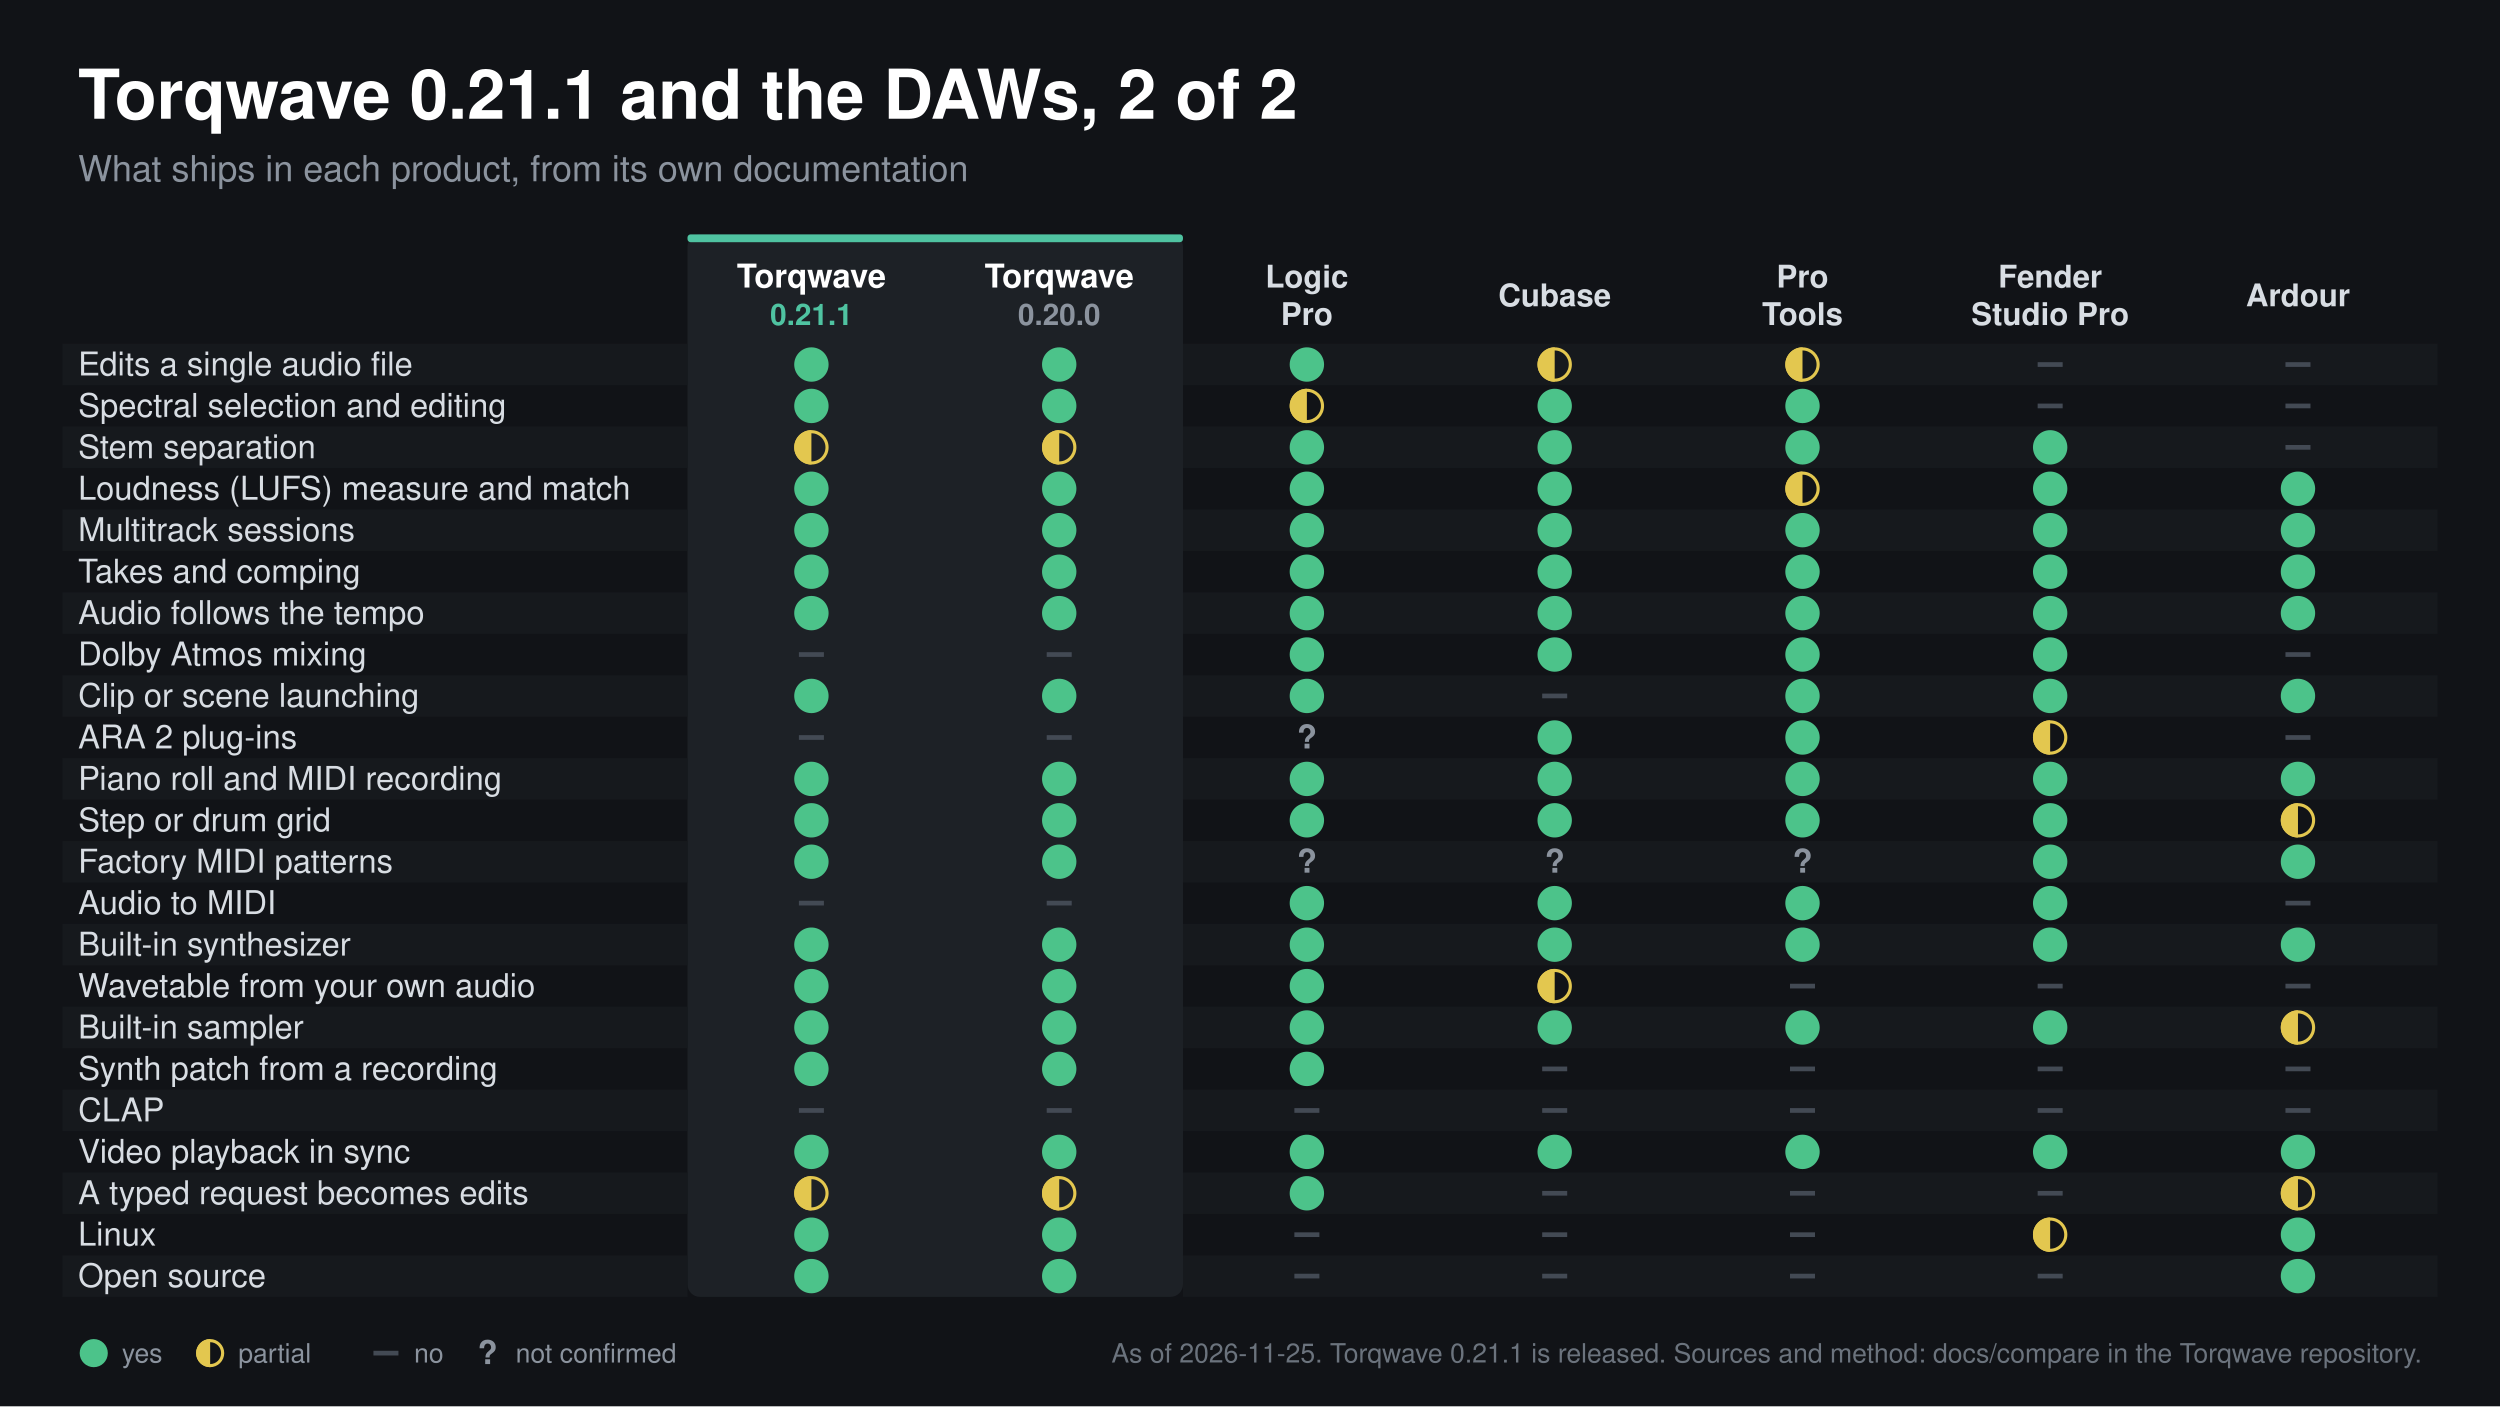
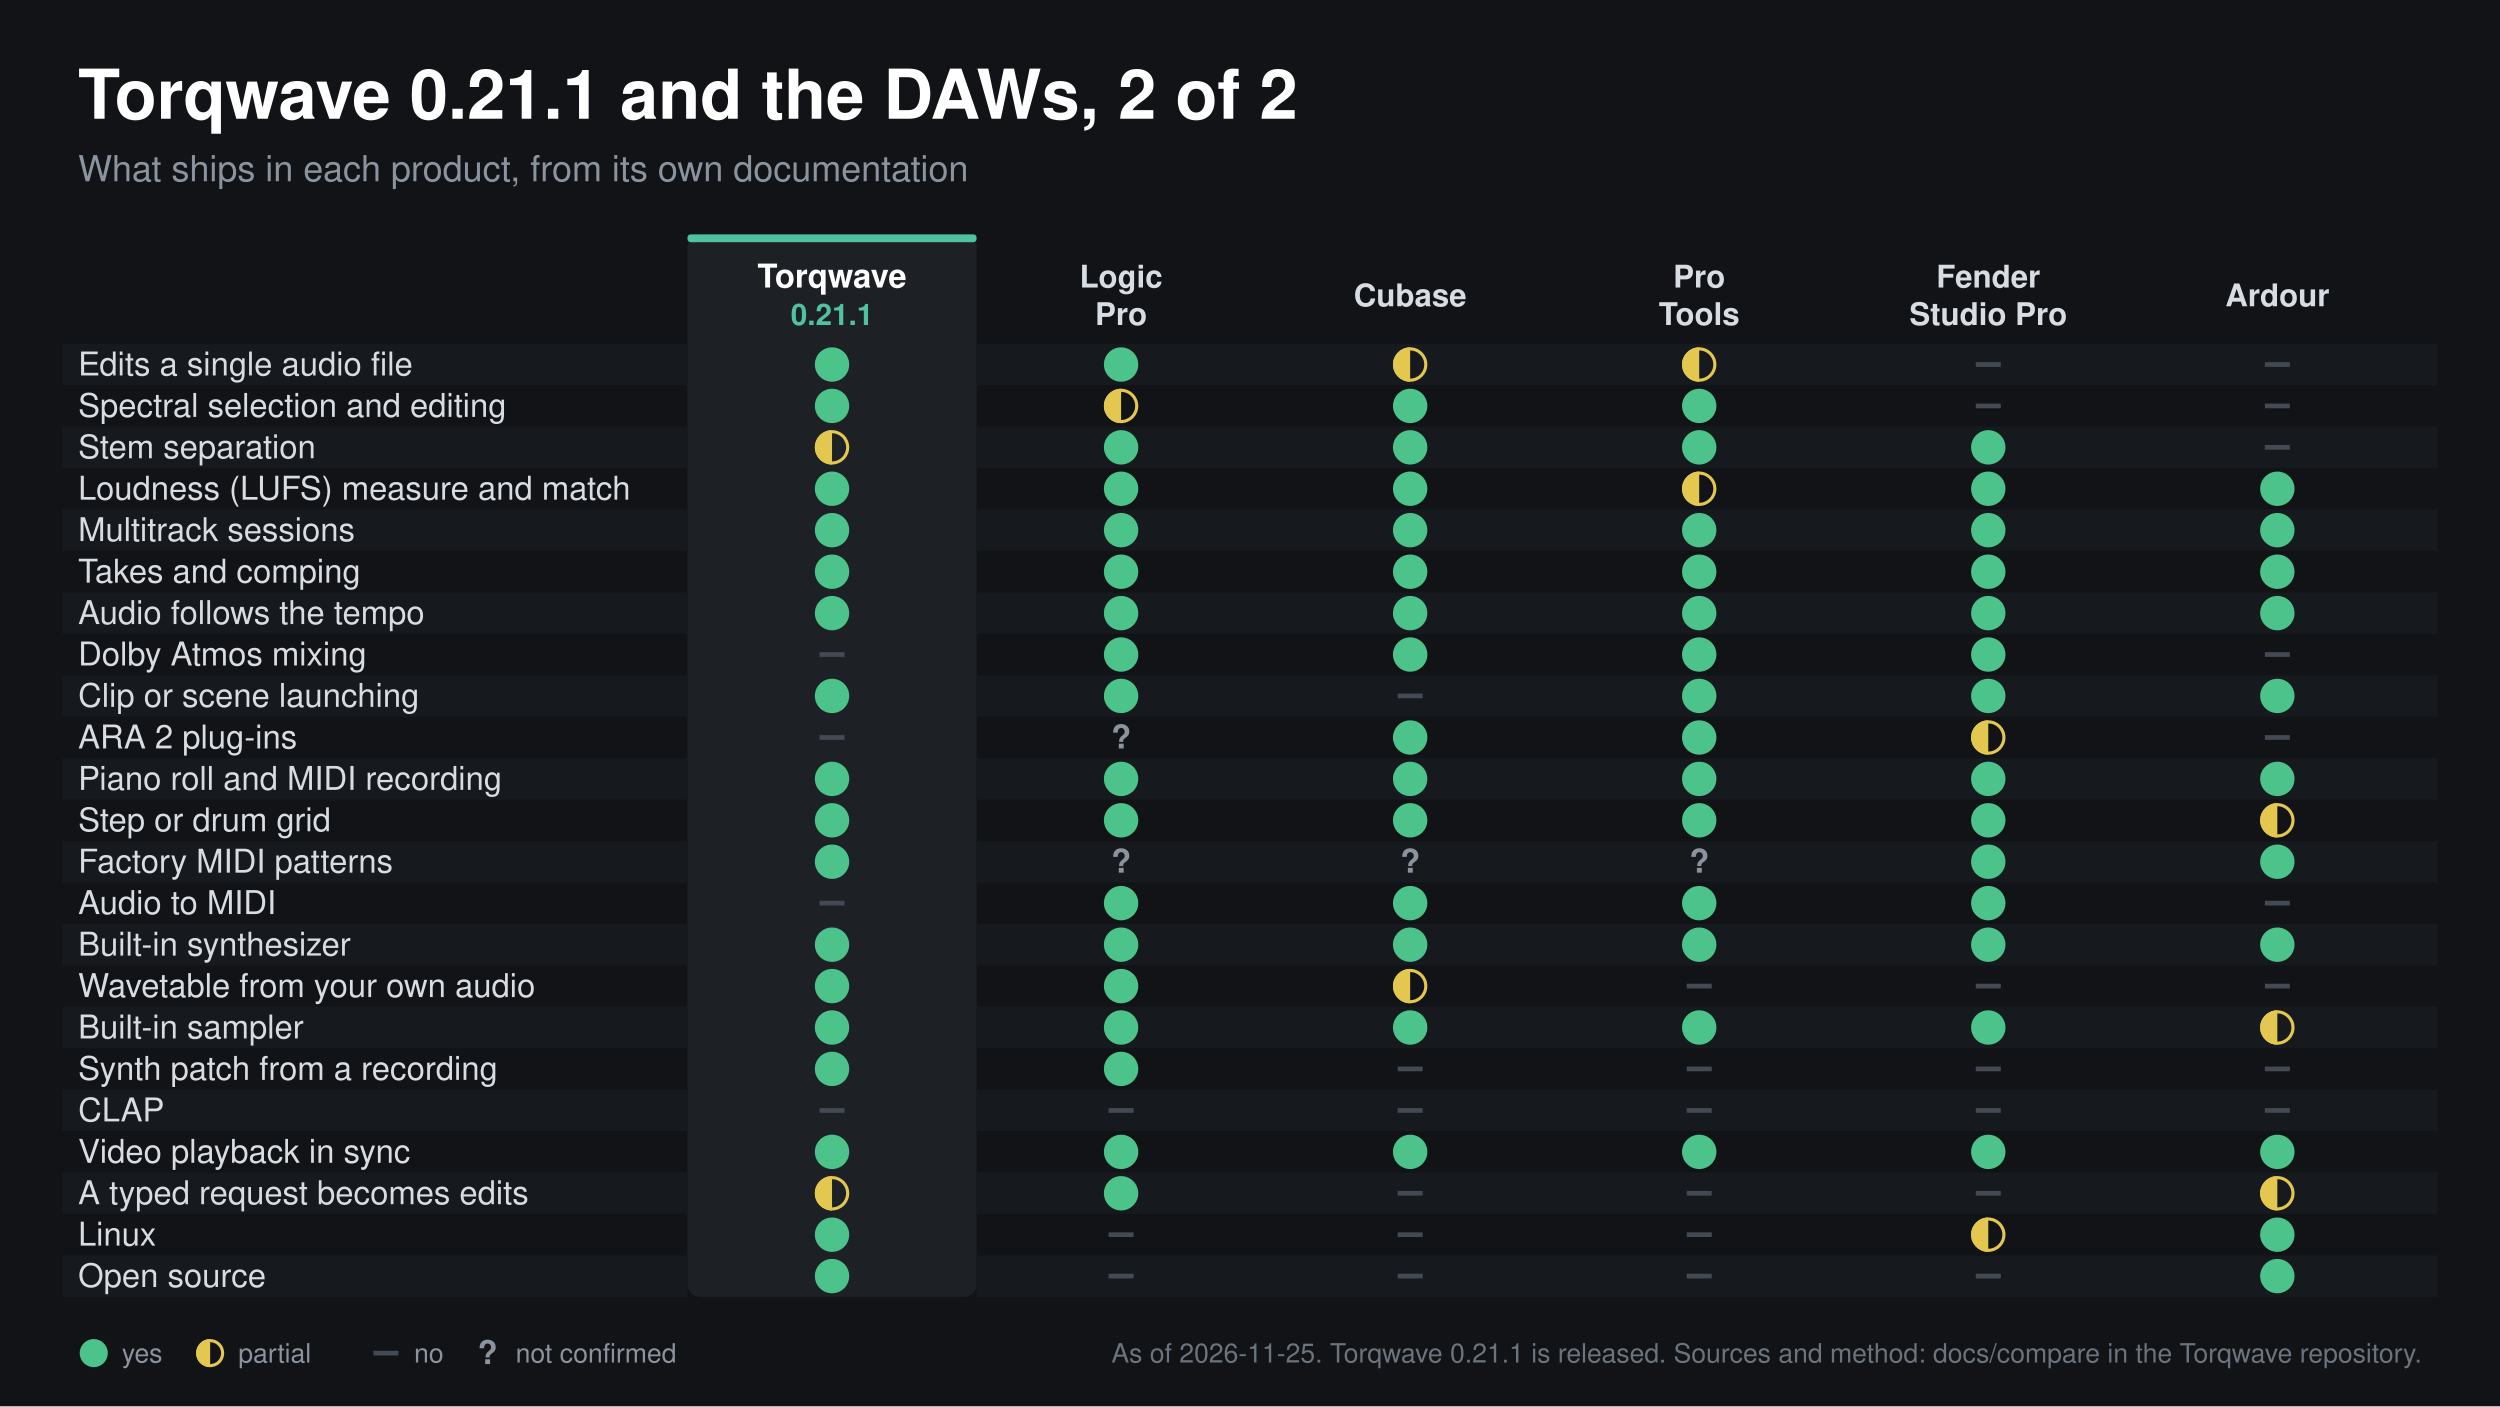
<svg xmlns="http://www.w3.org/2000/svg" width="1600" height="900" viewBox="0 0 1600 900" font-family="Helvetica Neue, Helvetica, Arial, sans-serif">
  <rect width="1600" height="900" fill="#111317" />
  <text x="50.0" y="76.0" font-size="44" fill="#ffffff" text-anchor="start" font-weight="bold">Torqwave 0.21.1 and the DAWs, 2 of 2</text>
  <text x="50.0" y="116.0" font-size="23" fill="#8b939e" text-anchor="start" font-weight="normal">What ships in each product, from its own documentation</text>
  <text x="1550.0" y="872.0" font-size="17" fill="#6b737d" text-anchor="end" font-weight="normal">As of 2026-11-25. Torqwave 0.21.1 is released. Sources and method: docs/compare in the Torqwave repository.</text>
-   <rect x="440.0" y="150.0" width="317.1" height="680.0" rx="8" fill="#1d2126" />
-   <rect x="440.0" y="150.0" width="317.1" height="5.0" rx="2" fill="#4fc3a1" />
-   <text x="519.3" y="184.0" font-size="21" fill="#ffffff" text-anchor="middle" font-weight="bold">Torqwave</text>
-   <text x="519.3" y="208.0" font-size="19" fill="#4fc3a1" text-anchor="middle" font-weight="bold">0.21.1</text>
-   <text x="677.9" y="184.0" font-size="21" fill="#ffffff" text-anchor="middle" font-weight="bold">Torqwave</text>
-   <text x="677.9" y="208.0" font-size="19" fill="#8b939e" text-anchor="middle" font-weight="bold">0.20.0</text>
-   <text x="836.4" y="184.0" font-size="20" fill="#d8dde3" text-anchor="middle" font-weight="bold">Logic</text>
-   <text x="836.4" y="208.0" font-size="20" fill="#d8dde3" text-anchor="middle" font-weight="bold">Pro</text>
-   <text x="995.0" y="196.0" font-size="20" fill="#d8dde3" text-anchor="middle" font-weight="bold">Cubase</text>
-   <text x="1153.6" y="184.0" font-size="20" fill="#d8dde3" text-anchor="middle" font-weight="bold">Pro</text>
-   <text x="1153.6" y="208.0" font-size="20" fill="#d8dde3" text-anchor="middle" font-weight="bold">Tools</text>
-   <text x="1312.1" y="184.0" font-size="20" fill="#d8dde3" text-anchor="middle" font-weight="bold">Fender</text>
-   <text x="1312.1" y="208.0" font-size="20" fill="#d8dde3" text-anchor="middle" font-weight="bold">Studio Pro</text>
-   <text x="1470.7" y="196.0" font-size="20" fill="#d8dde3" text-anchor="middle" font-weight="bold">Ardour</text>
+   <rect x="440.0" y="150.0" width="185.0" height="680.0" rx="8" fill="#1d2126" />
+   <rect x="440.0" y="150.0" width="185.0" height="5.0" rx="2" fill="#4fc3a1" />
+   <text x="532.5" y="184.0" font-size="21" fill="#ffffff" text-anchor="middle" font-weight="bold">Torqwave</text>
+   <text x="532.5" y="208.0" font-size="19" fill="#4fc3a1" text-anchor="middle" font-weight="bold">0.21.1</text>
+   <text x="717.5" y="184.0" font-size="20" fill="#d8dde3" text-anchor="middle" font-weight="bold">Logic</text>
+   <text x="717.5" y="208.0" font-size="20" fill="#d8dde3" text-anchor="middle" font-weight="bold">Pro</text>
+   <text x="902.5" y="196.0" font-size="20" fill="#d8dde3" text-anchor="middle" font-weight="bold">Cubase</text>
+   <text x="1087.5" y="184.0" font-size="20" fill="#d8dde3" text-anchor="middle" font-weight="bold">Pro</text>
+   <text x="1087.5" y="208.0" font-size="20" fill="#d8dde3" text-anchor="middle" font-weight="bold">Tools</text>
+   <text x="1272.5" y="184.0" font-size="20" fill="#d8dde3" text-anchor="middle" font-weight="bold">Fender</text>
+   <text x="1272.5" y="208.0" font-size="20" fill="#d8dde3" text-anchor="middle" font-weight="bold">Studio Pro</text>
+   <text x="1457.5" y="196.0" font-size="20" fill="#d8dde3" text-anchor="middle" font-weight="bold">Ardour</text>
  <rect x="40.0" y="220.0" width="400.0" height="26.5" rx="0" fill="#16191d" />
-   <rect x="757.1" y="220.0" width="802.9" height="26.5" rx="0" fill="#16191d" />
+   <rect x="625.0" y="220.0" width="935.0" height="26.5" rx="0" fill="#16191d" />
  <text x="50.0" y="240.3" font-size="21" fill="#d8dde3" text-anchor="start" font-weight="normal">Edits a single audio file</text>
-   <circle cx="519.3" cy="233.3" r="11" fill="#4cc38a" />
-   <circle cx="677.9" cy="233.3" r="11" fill="#4cc38a" />
-   <circle cx="836.4" cy="233.3" r="11" fill="#4cc38a" />
-   <circle cx="995.0" cy="233.3" r="10" fill="none" stroke="#e3c74f" stroke-width="2" />
-   <path d="M 995.0 222.3 A 11 11 0 0 0 995.0 244.3 Z" fill="#e3c74f" />
-   <circle cx="1153.6" cy="233.3" r="10" fill="none" stroke="#e3c74f" stroke-width="2" />
-   <path d="M 1153.6 222.3 A 11 11 0 0 0 1153.6 244.3 Z" fill="#e3c74f" />
-   <line x1="1304.1" y1="233.3" x2="1320.1" y2="233.3" stroke="#434a54" stroke-width="3" />
-   <line x1="1462.7" y1="233.3" x2="1478.7" y2="233.3" stroke="#434a54" stroke-width="3" />
+   <circle cx="532.5" cy="233.3" r="11" fill="#4cc38a" />
+   <circle cx="717.5" cy="233.3" r="11" fill="#4cc38a" />
+   <circle cx="902.5" cy="233.3" r="10" fill="none" stroke="#e3c74f" stroke-width="2" />
+   <path d="M 902.5 222.3 A 11 11 0 0 0 902.5 244.3 Z" fill="#e3c74f" />
+   <circle cx="1087.5" cy="233.3" r="10" fill="none" stroke="#e3c74f" stroke-width="2" />
+   <path d="M 1087.5 222.3 A 11 11 0 0 0 1087.5 244.3 Z" fill="#e3c74f" />
+   <line x1="1264.5" y1="233.3" x2="1280.5" y2="233.3" stroke="#434a54" stroke-width="3" />
+   <line x1="1449.5" y1="233.3" x2="1465.5" y2="233.3" stroke="#434a54" stroke-width="3" />
  <text x="50.0" y="266.8" font-size="21" fill="#d8dde3" text-anchor="start" font-weight="normal">Spectral selection and editing</text>
-   <circle cx="519.3" cy="259.8" r="11" fill="#4cc38a" />
-   <circle cx="677.9" cy="259.8" r="11" fill="#4cc38a" />
-   <circle cx="836.4" cy="259.8" r="10" fill="none" stroke="#e3c74f" stroke-width="2" />
-   <path d="M 836.4 248.8 A 11 11 0 0 0 836.4 270.8 Z" fill="#e3c74f" />
-   <circle cx="995.0" cy="259.8" r="11" fill="#4cc38a" />
-   <circle cx="1153.6" cy="259.8" r="11" fill="#4cc38a" />
-   <line x1="1304.1" y1="259.8" x2="1320.1" y2="259.8" stroke="#434a54" stroke-width="3" />
-   <line x1="1462.7" y1="259.8" x2="1478.7" y2="259.8" stroke="#434a54" stroke-width="3" />
+   <circle cx="532.5" cy="259.8" r="11" fill="#4cc38a" />
+   <circle cx="717.5" cy="259.8" r="10" fill="none" stroke="#e3c74f" stroke-width="2" />
+   <path d="M 717.5 248.8 A 11 11 0 0 0 717.5 270.8 Z" fill="#e3c74f" />
+   <circle cx="902.5" cy="259.8" r="11" fill="#4cc38a" />
+   <circle cx="1087.5" cy="259.8" r="11" fill="#4cc38a" />
+   <line x1="1264.5" y1="259.8" x2="1280.5" y2="259.8" stroke="#434a54" stroke-width="3" />
+   <line x1="1449.5" y1="259.8" x2="1465.5" y2="259.8" stroke="#434a54" stroke-width="3" />
  <rect x="40.0" y="273.0" width="400.0" height="26.5" rx="0" fill="#16191d" />
-   <rect x="757.1" y="273.0" width="802.9" height="26.5" rx="0" fill="#16191d" />
+   <rect x="625.0" y="273.0" width="935.0" height="26.5" rx="0" fill="#16191d" />
  <text x="50.0" y="293.3" font-size="21" fill="#d8dde3" text-anchor="start" font-weight="normal">Stem separation</text>
-   <circle cx="519.3" cy="286.3" r="10" fill="none" stroke="#e3c74f" stroke-width="2" />
-   <path d="M 519.3 275.3 A 11 11 0 0 0 519.3 297.3 Z" fill="#e3c74f" />
-   <circle cx="677.9" cy="286.3" r="10" fill="none" stroke="#e3c74f" stroke-width="2" />
-   <path d="M 677.9 275.3 A 11 11 0 0 0 677.9 297.3 Z" fill="#e3c74f" />
-   <circle cx="836.4" cy="286.3" r="11" fill="#4cc38a" />
-   <circle cx="995.0" cy="286.3" r="11" fill="#4cc38a" />
-   <circle cx="1153.6" cy="286.3" r="11" fill="#4cc38a" />
-   <circle cx="1312.1" cy="286.3" r="11" fill="#4cc38a" />
-   <line x1="1462.7" y1="286.3" x2="1478.7" y2="286.3" stroke="#434a54" stroke-width="3" />
+   <circle cx="532.5" cy="286.3" r="10" fill="none" stroke="#e3c74f" stroke-width="2" />
+   <path d="M 532.5 275.3 A 11 11 0 0 0 532.5 297.3 Z" fill="#e3c74f" />
+   <circle cx="717.5" cy="286.3" r="11" fill="#4cc38a" />
+   <circle cx="902.5" cy="286.3" r="11" fill="#4cc38a" />
+   <circle cx="1087.5" cy="286.3" r="11" fill="#4cc38a" />
+   <circle cx="1272.5" cy="286.3" r="11" fill="#4cc38a" />
+   <line x1="1449.5" y1="286.3" x2="1465.5" y2="286.3" stroke="#434a54" stroke-width="3" />
  <text x="50.0" y="319.8" font-size="21" fill="#d8dde3" text-anchor="start" font-weight="normal">Loudness (LUFS) measure and match</text>
-   <circle cx="519.3" cy="312.8" r="11" fill="#4cc38a" />
-   <circle cx="677.9" cy="312.8" r="11" fill="#4cc38a" />
-   <circle cx="836.4" cy="312.8" r="11" fill="#4cc38a" />
-   <circle cx="995.0" cy="312.8" r="11" fill="#4cc38a" />
-   <circle cx="1153.6" cy="312.8" r="10" fill="none" stroke="#e3c74f" stroke-width="2" />
-   <path d="M 1153.6 301.8 A 11 11 0 0 0 1153.6 323.8 Z" fill="#e3c74f" />
-   <circle cx="1312.1" cy="312.8" r="11" fill="#4cc38a" />
-   <circle cx="1470.7" cy="312.8" r="11" fill="#4cc38a" />
+   <circle cx="532.5" cy="312.8" r="11" fill="#4cc38a" />
+   <circle cx="717.5" cy="312.8" r="11" fill="#4cc38a" />
+   <circle cx="902.5" cy="312.8" r="11" fill="#4cc38a" />
+   <circle cx="1087.5" cy="312.8" r="10" fill="none" stroke="#e3c74f" stroke-width="2" />
+   <path d="M 1087.5 301.8 A 11 11 0 0 0 1087.5 323.8 Z" fill="#e3c74f" />
+   <circle cx="1272.5" cy="312.8" r="11" fill="#4cc38a" />
+   <circle cx="1457.5" cy="312.8" r="11" fill="#4cc38a" />
  <rect x="40.0" y="326.1" width="400.0" height="26.5" rx="0" fill="#16191d" />
-   <rect x="757.1" y="326.1" width="802.9" height="26.5" rx="0" fill="#16191d" />
+   <rect x="625.0" y="326.1" width="935.0" height="26.5" rx="0" fill="#16191d" />
  <text x="50.0" y="346.3" font-size="21" fill="#d8dde3" text-anchor="start" font-weight="normal">Multitrack sessions</text>
-   <circle cx="519.3" cy="339.3" r="11" fill="#4cc38a" />
-   <circle cx="677.9" cy="339.3" r="11" fill="#4cc38a" />
-   <circle cx="836.4" cy="339.3" r="11" fill="#4cc38a" />
-   <circle cx="995.0" cy="339.3" r="11" fill="#4cc38a" />
-   <circle cx="1153.6" cy="339.3" r="11" fill="#4cc38a" />
-   <circle cx="1312.1" cy="339.3" r="11" fill="#4cc38a" />
-   <circle cx="1470.7" cy="339.3" r="11" fill="#4cc38a" />
+   <circle cx="532.5" cy="339.3" r="11" fill="#4cc38a" />
+   <circle cx="717.5" cy="339.3" r="11" fill="#4cc38a" />
+   <circle cx="902.5" cy="339.3" r="11" fill="#4cc38a" />
+   <circle cx="1087.5" cy="339.3" r="11" fill="#4cc38a" />
+   <circle cx="1272.5" cy="339.3" r="11" fill="#4cc38a" />
+   <circle cx="1457.5" cy="339.3" r="11" fill="#4cc38a" />
  <text x="50.0" y="372.9" font-size="21" fill="#d8dde3" text-anchor="start" font-weight="normal">Takes and comping</text>
-   <circle cx="519.3" cy="365.9" r="11" fill="#4cc38a" />
-   <circle cx="677.9" cy="365.9" r="11" fill="#4cc38a" />
-   <circle cx="836.4" cy="365.9" r="11" fill="#4cc38a" />
-   <circle cx="995.0" cy="365.9" r="11" fill="#4cc38a" />
-   <circle cx="1153.6" cy="365.9" r="11" fill="#4cc38a" />
-   <circle cx="1312.1" cy="365.9" r="11" fill="#4cc38a" />
-   <circle cx="1470.7" cy="365.9" r="11" fill="#4cc38a" />
+   <circle cx="532.5" cy="365.9" r="11" fill="#4cc38a" />
+   <circle cx="717.5" cy="365.9" r="11" fill="#4cc38a" />
+   <circle cx="902.5" cy="365.9" r="11" fill="#4cc38a" />
+   <circle cx="1087.5" cy="365.9" r="11" fill="#4cc38a" />
+   <circle cx="1272.5" cy="365.9" r="11" fill="#4cc38a" />
+   <circle cx="1457.5" cy="365.9" r="11" fill="#4cc38a" />
  <rect x="40.0" y="379.1" width="400.0" height="26.5" rx="0" fill="#16191d" />
-   <rect x="757.1" y="379.1" width="802.9" height="26.5" rx="0" fill="#16191d" />
+   <rect x="625.0" y="379.1" width="935.0" height="26.5" rx="0" fill="#16191d" />
  <text x="50.0" y="399.4" font-size="21" fill="#d8dde3" text-anchor="start" font-weight="normal">Audio follows the tempo</text>
-   <circle cx="519.3" cy="392.4" r="11" fill="#4cc38a" />
-   <circle cx="677.9" cy="392.4" r="11" fill="#4cc38a" />
-   <circle cx="836.4" cy="392.4" r="11" fill="#4cc38a" />
-   <circle cx="995.0" cy="392.4" r="11" fill="#4cc38a" />
-   <circle cx="1153.6" cy="392.4" r="11" fill="#4cc38a" />
-   <circle cx="1312.1" cy="392.4" r="11" fill="#4cc38a" />
-   <circle cx="1470.7" cy="392.4" r="11" fill="#4cc38a" />
+   <circle cx="532.5" cy="392.4" r="11" fill="#4cc38a" />
+   <circle cx="717.5" cy="392.4" r="11" fill="#4cc38a" />
+   <circle cx="902.5" cy="392.4" r="11" fill="#4cc38a" />
+   <circle cx="1087.5" cy="392.4" r="11" fill="#4cc38a" />
+   <circle cx="1272.5" cy="392.4" r="11" fill="#4cc38a" />
+   <circle cx="1457.5" cy="392.4" r="11" fill="#4cc38a" />
  <text x="50.0" y="425.9" font-size="21" fill="#d8dde3" text-anchor="start" font-weight="normal">Dolby Atmos mixing</text>
-   <line x1="511.3" y1="418.9" x2="527.3" y2="418.9" stroke="#434a54" stroke-width="3" />
-   <line x1="669.9" y1="418.9" x2="685.9" y2="418.9" stroke="#434a54" stroke-width="3" />
-   <circle cx="836.4" cy="418.9" r="11" fill="#4cc38a" />
-   <circle cx="995.0" cy="418.9" r="11" fill="#4cc38a" />
-   <circle cx="1153.6" cy="418.9" r="11" fill="#4cc38a" />
-   <circle cx="1312.1" cy="418.9" r="11" fill="#4cc38a" />
-   <line x1="1462.7" y1="418.9" x2="1478.7" y2="418.9" stroke="#434a54" stroke-width="3" />
+   <line x1="524.5" y1="418.9" x2="540.5" y2="418.9" stroke="#434a54" stroke-width="3" />
+   <circle cx="717.5" cy="418.9" r="11" fill="#4cc38a" />
+   <circle cx="902.5" cy="418.9" r="11" fill="#4cc38a" />
+   <circle cx="1087.5" cy="418.9" r="11" fill="#4cc38a" />
+   <circle cx="1272.5" cy="418.9" r="11" fill="#4cc38a" />
+   <line x1="1449.5" y1="418.9" x2="1465.5" y2="418.9" stroke="#434a54" stroke-width="3" />
  <rect x="40.0" y="432.2" width="400.0" height="26.5" rx="0" fill="#16191d" />
-   <rect x="757.1" y="432.2" width="802.9" height="26.5" rx="0" fill="#16191d" />
+   <rect x="625.0" y="432.2" width="935.0" height="26.5" rx="0" fill="#16191d" />
  <text x="50.0" y="452.4" font-size="21" fill="#d8dde3" text-anchor="start" font-weight="normal">Clip or scene launching</text>
-   <circle cx="519.3" cy="445.4" r="11" fill="#4cc38a" />
-   <circle cx="677.9" cy="445.4" r="11" fill="#4cc38a" />
-   <circle cx="836.4" cy="445.4" r="11" fill="#4cc38a" />
-   <line x1="987.0" y1="445.4" x2="1003.0" y2="445.4" stroke="#434a54" stroke-width="3" />
-   <circle cx="1153.6" cy="445.4" r="11" fill="#4cc38a" />
-   <circle cx="1312.1" cy="445.4" r="11" fill="#4cc38a" />
-   <circle cx="1470.7" cy="445.4" r="11" fill="#4cc38a" />
+   <circle cx="532.5" cy="445.4" r="11" fill="#4cc38a" />
+   <circle cx="717.5" cy="445.4" r="11" fill="#4cc38a" />
+   <line x1="894.5" y1="445.4" x2="910.5" y2="445.4" stroke="#434a54" stroke-width="3" />
+   <circle cx="1087.5" cy="445.4" r="11" fill="#4cc38a" />
+   <circle cx="1272.5" cy="445.4" r="11" fill="#4cc38a" />
+   <circle cx="1457.5" cy="445.4" r="11" fill="#4cc38a" />
  <text x="50.0" y="479.0" font-size="21" fill="#d8dde3" text-anchor="start" font-weight="normal">ARA 2 plug-ins</text>
-   <line x1="511.3" y1="472.0" x2="527.3" y2="472.0" stroke="#434a54" stroke-width="3" />
-   <line x1="669.9" y1="472.0" x2="685.9" y2="472.0" stroke="#434a54" stroke-width="3" />
-   <text x="836.4" y="479.0" font-size="21" fill="#8b939e" text-anchor="middle" font-weight="bold">?</text>
-   <circle cx="995.0" cy="472.0" r="11" fill="#4cc38a" />
-   <circle cx="1153.6" cy="472.0" r="11" fill="#4cc38a" />
-   <circle cx="1312.1" cy="472.0" r="10" fill="none" stroke="#e3c74f" stroke-width="2" />
-   <path d="M 1312.1 461.0 A 11 11 0 0 0 1312.1 483.0 Z" fill="#e3c74f" />
-   <line x1="1462.7" y1="472.0" x2="1478.7" y2="472.0" stroke="#434a54" stroke-width="3" />
+   <line x1="524.5" y1="472.0" x2="540.5" y2="472.0" stroke="#434a54" stroke-width="3" />
+   <text x="717.5" y="479.0" font-size="21" fill="#8b939e" text-anchor="middle" font-weight="bold">?</text>
+   <circle cx="902.5" cy="472.0" r="11" fill="#4cc38a" />
+   <circle cx="1087.5" cy="472.0" r="11" fill="#4cc38a" />
+   <circle cx="1272.5" cy="472.0" r="10" fill="none" stroke="#e3c74f" stroke-width="2" />
+   <path d="M 1272.5 461.0 A 11 11 0 0 0 1272.5 483.0 Z" fill="#e3c74f" />
+   <line x1="1449.5" y1="472.0" x2="1465.5" y2="472.0" stroke="#434a54" stroke-width="3" />
  <rect x="40.0" y="485.2" width="400.0" height="26.5" rx="0" fill="#16191d" />
-   <rect x="757.1" y="485.2" width="802.9" height="26.5" rx="0" fill="#16191d" />
+   <rect x="625.0" y="485.2" width="935.0" height="26.5" rx="0" fill="#16191d" />
  <text x="50.0" y="505.5" font-size="21" fill="#d8dde3" text-anchor="start" font-weight="normal">Piano roll and MIDI recording</text>
-   <circle cx="519.3" cy="498.5" r="11" fill="#4cc38a" />
-   <circle cx="677.9" cy="498.5" r="11" fill="#4cc38a" />
-   <circle cx="836.4" cy="498.5" r="11" fill="#4cc38a" />
-   <circle cx="995.0" cy="498.5" r="11" fill="#4cc38a" />
-   <circle cx="1153.6" cy="498.5" r="11" fill="#4cc38a" />
-   <circle cx="1312.1" cy="498.5" r="11" fill="#4cc38a" />
-   <circle cx="1470.7" cy="498.5" r="11" fill="#4cc38a" />
+   <circle cx="532.5" cy="498.5" r="11" fill="#4cc38a" />
+   <circle cx="717.5" cy="498.5" r="11" fill="#4cc38a" />
+   <circle cx="902.5" cy="498.5" r="11" fill="#4cc38a" />
+   <circle cx="1087.5" cy="498.5" r="11" fill="#4cc38a" />
+   <circle cx="1272.5" cy="498.5" r="11" fill="#4cc38a" />
+   <circle cx="1457.5" cy="498.5" r="11" fill="#4cc38a" />
  <text x="50.0" y="532.0" font-size="21" fill="#d8dde3" text-anchor="start" font-weight="normal">Step or drum grid</text>
-   <circle cx="519.3" cy="525.0" r="11" fill="#4cc38a" />
-   <circle cx="677.9" cy="525.0" r="11" fill="#4cc38a" />
-   <circle cx="836.4" cy="525.0" r="11" fill="#4cc38a" />
-   <circle cx="995.0" cy="525.0" r="11" fill="#4cc38a" />
-   <circle cx="1153.6" cy="525.0" r="11" fill="#4cc38a" />
-   <circle cx="1312.1" cy="525.0" r="11" fill="#4cc38a" />
-   <circle cx="1470.7" cy="525.0" r="10" fill="none" stroke="#e3c74f" stroke-width="2" />
-   <path d="M 1470.7 514.0 A 11 11 0 0 0 1470.7 536.0 Z" fill="#e3c74f" />
+   <circle cx="532.5" cy="525.0" r="11" fill="#4cc38a" />
+   <circle cx="717.5" cy="525.0" r="11" fill="#4cc38a" />
+   <circle cx="902.5" cy="525.0" r="11" fill="#4cc38a" />
+   <circle cx="1087.5" cy="525.0" r="11" fill="#4cc38a" />
+   <circle cx="1272.5" cy="525.0" r="11" fill="#4cc38a" />
+   <circle cx="1457.5" cy="525.0" r="10" fill="none" stroke="#e3c74f" stroke-width="2" />
+   <path d="M 1457.5 514.0 A 11 11 0 0 0 1457.5 536.0 Z" fill="#e3c74f" />
  <rect x="40.0" y="538.3" width="400.0" height="26.5" rx="0" fill="#16191d" />
-   <rect x="757.1" y="538.3" width="802.9" height="26.5" rx="0" fill="#16191d" />
+   <rect x="625.0" y="538.3" width="935.0" height="26.5" rx="0" fill="#16191d" />
  <text x="50.0" y="558.5" font-size="21" fill="#d8dde3" text-anchor="start" font-weight="normal">Factory MIDI patterns</text>
-   <circle cx="519.3" cy="551.5" r="11" fill="#4cc38a" />
-   <circle cx="677.9" cy="551.5" r="11" fill="#4cc38a" />
-   <text x="836.4" y="558.5" font-size="21" fill="#8b939e" text-anchor="middle" font-weight="bold">?</text>
-   <text x="995.0" y="558.5" font-size="21" fill="#8b939e" text-anchor="middle" font-weight="bold">?</text>
-   <text x="1153.6" y="558.5" font-size="21" fill="#8b939e" text-anchor="middle" font-weight="bold">?</text>
-   <circle cx="1312.1" cy="551.5" r="11" fill="#4cc38a" />
-   <circle cx="1470.7" cy="551.5" r="11" fill="#4cc38a" />
+   <circle cx="532.5" cy="551.5" r="11" fill="#4cc38a" />
+   <text x="717.5" y="558.5" font-size="21" fill="#8b939e" text-anchor="middle" font-weight="bold">?</text>
+   <text x="902.5" y="558.5" font-size="21" fill="#8b939e" text-anchor="middle" font-weight="bold">?</text>
+   <text x="1087.5" y="558.5" font-size="21" fill="#8b939e" text-anchor="middle" font-weight="bold">?</text>
+   <circle cx="1272.5" cy="551.5" r="11" fill="#4cc38a" />
+   <circle cx="1457.5" cy="551.5" r="11" fill="#4cc38a" />
  <text x="50.0" y="585.0" font-size="21" fill="#d8dde3" text-anchor="start" font-weight="normal">Audio to MIDI</text>
-   <line x1="511.3" y1="578.0" x2="527.3" y2="578.0" stroke="#434a54" stroke-width="3" />
-   <line x1="669.9" y1="578.0" x2="685.9" y2="578.0" stroke="#434a54" stroke-width="3" />
-   <circle cx="836.4" cy="578.0" r="11" fill="#4cc38a" />
-   <circle cx="995.0" cy="578.0" r="11" fill="#4cc38a" />
-   <circle cx="1153.6" cy="578.0" r="11" fill="#4cc38a" />
-   <circle cx="1312.1" cy="578.0" r="11" fill="#4cc38a" />
-   <line x1="1462.7" y1="578.0" x2="1478.7" y2="578.0" stroke="#434a54" stroke-width="3" />
+   <line x1="524.5" y1="578.0" x2="540.5" y2="578.0" stroke="#434a54" stroke-width="3" />
+   <circle cx="717.5" cy="578.0" r="11" fill="#4cc38a" />
+   <circle cx="902.5" cy="578.0" r="11" fill="#4cc38a" />
+   <circle cx="1087.5" cy="578.0" r="11" fill="#4cc38a" />
+   <circle cx="1272.5" cy="578.0" r="11" fill="#4cc38a" />
+   <line x1="1449.5" y1="578.0" x2="1465.5" y2="578.0" stroke="#434a54" stroke-width="3" />
  <rect x="40.0" y="591.3" width="400.0" height="26.5" rx="0" fill="#16191d" />
-   <rect x="757.1" y="591.3" width="802.9" height="26.5" rx="0" fill="#16191d" />
+   <rect x="625.0" y="591.3" width="935.0" height="26.5" rx="0" fill="#16191d" />
  <text x="50.0" y="611.6" font-size="21" fill="#d8dde3" text-anchor="start" font-weight="normal">Built-in synthesizer</text>
-   <circle cx="519.3" cy="604.6" r="11" fill="#4cc38a" />
-   <circle cx="677.9" cy="604.6" r="11" fill="#4cc38a" />
-   <circle cx="836.4" cy="604.6" r="11" fill="#4cc38a" />
-   <circle cx="995.0" cy="604.6" r="11" fill="#4cc38a" />
-   <circle cx="1153.6" cy="604.6" r="11" fill="#4cc38a" />
-   <circle cx="1312.1" cy="604.6" r="11" fill="#4cc38a" />
-   <circle cx="1470.7" cy="604.6" r="11" fill="#4cc38a" />
+   <circle cx="532.5" cy="604.6" r="11" fill="#4cc38a" />
+   <circle cx="717.5" cy="604.6" r="11" fill="#4cc38a" />
+   <circle cx="902.5" cy="604.6" r="11" fill="#4cc38a" />
+   <circle cx="1087.5" cy="604.6" r="11" fill="#4cc38a" />
+   <circle cx="1272.5" cy="604.6" r="11" fill="#4cc38a" />
+   <circle cx="1457.5" cy="604.6" r="11" fill="#4cc38a" />
  <text x="50.0" y="638.1" font-size="21" fill="#d8dde3" text-anchor="start" font-weight="normal">Wavetable from your own audio</text>
-   <circle cx="519.3" cy="631.1" r="11" fill="#4cc38a" />
-   <circle cx="677.9" cy="631.1" r="11" fill="#4cc38a" />
-   <circle cx="836.4" cy="631.1" r="11" fill="#4cc38a" />
-   <circle cx="995.0" cy="631.1" r="10" fill="none" stroke="#e3c74f" stroke-width="2" />
-   <path d="M 995.0 620.1 A 11 11 0 0 0 995.0 642.1 Z" fill="#e3c74f" />
-   <line x1="1145.6" y1="631.1" x2="1161.6" y2="631.1" stroke="#434a54" stroke-width="3" />
-   <line x1="1304.1" y1="631.1" x2="1320.1" y2="631.1" stroke="#434a54" stroke-width="3" />
-   <line x1="1462.7" y1="631.1" x2="1478.7" y2="631.1" stroke="#434a54" stroke-width="3" />
+   <circle cx="532.5" cy="631.1" r="11" fill="#4cc38a" />
+   <circle cx="717.5" cy="631.1" r="11" fill="#4cc38a" />
+   <circle cx="902.5" cy="631.1" r="10" fill="none" stroke="#e3c74f" stroke-width="2" />
+   <path d="M 902.5 620.1 A 11 11 0 0 0 902.5 642.1 Z" fill="#e3c74f" />
+   <line x1="1079.5" y1="631.1" x2="1095.5" y2="631.1" stroke="#434a54" stroke-width="3" />
+   <line x1="1264.5" y1="631.1" x2="1280.5" y2="631.1" stroke="#434a54" stroke-width="3" />
+   <line x1="1449.5" y1="631.1" x2="1465.5" y2="631.1" stroke="#434a54" stroke-width="3" />
  <rect x="40.0" y="644.3" width="400.0" height="26.5" rx="0" fill="#16191d" />
-   <rect x="757.1" y="644.3" width="802.9" height="26.5" rx="0" fill="#16191d" />
+   <rect x="625.0" y="644.3" width="935.0" height="26.5" rx="0" fill="#16191d" />
  <text x="50.0" y="664.6" font-size="21" fill="#d8dde3" text-anchor="start" font-weight="normal">Built-in sampler</text>
-   <circle cx="519.3" cy="657.6" r="11" fill="#4cc38a" />
-   <circle cx="677.9" cy="657.6" r="11" fill="#4cc38a" />
-   <circle cx="836.4" cy="657.6" r="11" fill="#4cc38a" />
-   <circle cx="995.0" cy="657.6" r="11" fill="#4cc38a" />
-   <circle cx="1153.6" cy="657.6" r="11" fill="#4cc38a" />
-   <circle cx="1312.1" cy="657.6" r="11" fill="#4cc38a" />
-   <circle cx="1470.7" cy="657.6" r="10" fill="none" stroke="#e3c74f" stroke-width="2" />
-   <path d="M 1470.7 646.6 A 11 11 0 0 0 1470.7 668.6 Z" fill="#e3c74f" />
+   <circle cx="532.5" cy="657.6" r="11" fill="#4cc38a" />
+   <circle cx="717.5" cy="657.6" r="11" fill="#4cc38a" />
+   <circle cx="902.5" cy="657.6" r="11" fill="#4cc38a" />
+   <circle cx="1087.5" cy="657.6" r="11" fill="#4cc38a" />
+   <circle cx="1272.5" cy="657.6" r="11" fill="#4cc38a" />
+   <circle cx="1457.5" cy="657.6" r="10" fill="none" stroke="#e3c74f" stroke-width="2" />
+   <path d="M 1457.5 646.6 A 11 11 0 0 0 1457.5 668.6 Z" fill="#e3c74f" />
  <text x="50.0" y="691.1" font-size="21" fill="#d8dde3" text-anchor="start" font-weight="normal">Synth patch from a recording</text>
-   <circle cx="519.3" cy="684.1" r="11" fill="#4cc38a" />
-   <circle cx="677.9" cy="684.1" r="11" fill="#4cc38a" />
-   <circle cx="836.4" cy="684.1" r="11" fill="#4cc38a" />
-   <line x1="987.0" y1="684.1" x2="1003.0" y2="684.1" stroke="#434a54" stroke-width="3" />
-   <line x1="1145.6" y1="684.1" x2="1161.6" y2="684.1" stroke="#434a54" stroke-width="3" />
-   <line x1="1304.1" y1="684.1" x2="1320.1" y2="684.1" stroke="#434a54" stroke-width="3" />
-   <line x1="1462.7" y1="684.1" x2="1478.7" y2="684.1" stroke="#434a54" stroke-width="3" />
+   <circle cx="532.5" cy="684.1" r="11" fill="#4cc38a" />
+   <circle cx="717.5" cy="684.1" r="11" fill="#4cc38a" />
+   <line x1="894.5" y1="684.1" x2="910.5" y2="684.1" stroke="#434a54" stroke-width="3" />
+   <line x1="1079.5" y1="684.1" x2="1095.5" y2="684.1" stroke="#434a54" stroke-width="3" />
+   <line x1="1264.5" y1="684.1" x2="1280.5" y2="684.1" stroke="#434a54" stroke-width="3" />
+   <line x1="1449.5" y1="684.1" x2="1465.5" y2="684.1" stroke="#434a54" stroke-width="3" />
  <rect x="40.0" y="697.4" width="400.0" height="26.5" rx="0" fill="#16191d" />
-   <rect x="757.1" y="697.4" width="802.9" height="26.5" rx="0" fill="#16191d" />
+   <rect x="625.0" y="697.4" width="935.0" height="26.5" rx="0" fill="#16191d" />
  <text x="50.0" y="717.7" font-size="21" fill="#d8dde3" text-anchor="start" font-weight="normal">CLAP</text>
-   <line x1="511.3" y1="710.7" x2="527.3" y2="710.7" stroke="#434a54" stroke-width="3" />
-   <line x1="669.9" y1="710.7" x2="685.9" y2="710.7" stroke="#434a54" stroke-width="3" />
-   <line x1="828.4" y1="710.7" x2="844.4" y2="710.7" stroke="#434a54" stroke-width="3" />
-   <line x1="987.0" y1="710.7" x2="1003.0" y2="710.7" stroke="#434a54" stroke-width="3" />
-   <line x1="1145.6" y1="710.7" x2="1161.6" y2="710.7" stroke="#434a54" stroke-width="3" />
-   <line x1="1304.1" y1="710.7" x2="1320.1" y2="710.7" stroke="#434a54" stroke-width="3" />
-   <line x1="1462.7" y1="710.7" x2="1478.7" y2="710.7" stroke="#434a54" stroke-width="3" />
+   <line x1="524.5" y1="710.7" x2="540.5" y2="710.7" stroke="#434a54" stroke-width="3" />
+   <line x1="709.5" y1="710.7" x2="725.5" y2="710.7" stroke="#434a54" stroke-width="3" />
+   <line x1="894.5" y1="710.7" x2="910.5" y2="710.7" stroke="#434a54" stroke-width="3" />
+   <line x1="1079.5" y1="710.7" x2="1095.5" y2="710.7" stroke="#434a54" stroke-width="3" />
+   <line x1="1264.5" y1="710.7" x2="1280.5" y2="710.7" stroke="#434a54" stroke-width="3" />
+   <line x1="1449.5" y1="710.7" x2="1465.5" y2="710.7" stroke="#434a54" stroke-width="3" />
  <text x="50.0" y="744.2" font-size="21" fill="#d8dde3" text-anchor="start" font-weight="normal">Video playback in sync</text>
-   <circle cx="519.3" cy="737.2" r="11" fill="#4cc38a" />
-   <circle cx="677.9" cy="737.2" r="11" fill="#4cc38a" />
-   <circle cx="836.4" cy="737.2" r="11" fill="#4cc38a" />
-   <circle cx="995.0" cy="737.2" r="11" fill="#4cc38a" />
-   <circle cx="1153.6" cy="737.2" r="11" fill="#4cc38a" />
-   <circle cx="1312.1" cy="737.2" r="11" fill="#4cc38a" />
-   <circle cx="1470.7" cy="737.2" r="11" fill="#4cc38a" />
+   <circle cx="532.5" cy="737.2" r="11" fill="#4cc38a" />
+   <circle cx="717.5" cy="737.2" r="11" fill="#4cc38a" />
+   <circle cx="902.5" cy="737.2" r="11" fill="#4cc38a" />
+   <circle cx="1087.5" cy="737.2" r="11" fill="#4cc38a" />
+   <circle cx="1272.5" cy="737.2" r="11" fill="#4cc38a" />
+   <circle cx="1457.5" cy="737.2" r="11" fill="#4cc38a" />
  <rect x="40.0" y="750.4" width="400.0" height="26.5" rx="0" fill="#16191d" />
-   <rect x="757.1" y="750.4" width="802.9" height="26.5" rx="0" fill="#16191d" />
+   <rect x="625.0" y="750.4" width="935.0" height="26.5" rx="0" fill="#16191d" />
  <text x="50.0" y="770.7" font-size="21" fill="#d8dde3" text-anchor="start" font-weight="normal">A typed request becomes edits</text>
-   <circle cx="519.3" cy="763.7" r="10" fill="none" stroke="#e3c74f" stroke-width="2" />
-   <path d="M 519.3 752.7 A 11 11 0 0 0 519.3 774.7 Z" fill="#e3c74f" />
-   <circle cx="677.9" cy="763.7" r="10" fill="none" stroke="#e3c74f" stroke-width="2" />
-   <path d="M 677.9 752.7 A 11 11 0 0 0 677.9 774.7 Z" fill="#e3c74f" />
-   <circle cx="836.4" cy="763.7" r="11" fill="#4cc38a" />
-   <line x1="987.0" y1="763.7" x2="1003.0" y2="763.7" stroke="#434a54" stroke-width="3" />
-   <line x1="1145.6" y1="763.7" x2="1161.6" y2="763.7" stroke="#434a54" stroke-width="3" />
-   <line x1="1304.1" y1="763.7" x2="1320.1" y2="763.7" stroke="#434a54" stroke-width="3" />
-   <circle cx="1470.7" cy="763.7" r="10" fill="none" stroke="#e3c74f" stroke-width="2" />
-   <path d="M 1470.7 752.7 A 11 11 0 0 0 1470.7 774.7 Z" fill="#e3c74f" />
+   <circle cx="532.5" cy="763.7" r="10" fill="none" stroke="#e3c74f" stroke-width="2" />
+   <path d="M 532.5 752.7 A 11 11 0 0 0 532.5 774.7 Z" fill="#e3c74f" />
+   <circle cx="717.5" cy="763.7" r="11" fill="#4cc38a" />
+   <line x1="894.5" y1="763.7" x2="910.5" y2="763.7" stroke="#434a54" stroke-width="3" />
+   <line x1="1079.5" y1="763.7" x2="1095.5" y2="763.7" stroke="#434a54" stroke-width="3" />
+   <line x1="1264.5" y1="763.7" x2="1280.5" y2="763.7" stroke="#434a54" stroke-width="3" />
+   <circle cx="1457.5" cy="763.7" r="10" fill="none" stroke="#e3c74f" stroke-width="2" />
+   <path d="M 1457.5 752.7 A 11 11 0 0 0 1457.5 774.7 Z" fill="#e3c74f" />
  <text x="50.0" y="797.2" font-size="21" fill="#d8dde3" text-anchor="start" font-weight="normal">Linux</text>
-   <circle cx="519.3" cy="790.2" r="11" fill="#4cc38a" />
-   <circle cx="677.9" cy="790.2" r="11" fill="#4cc38a" />
-   <line x1="828.4" y1="790.2" x2="844.4" y2="790.2" stroke="#434a54" stroke-width="3" />
-   <line x1="987.0" y1="790.2" x2="1003.0" y2="790.2" stroke="#434a54" stroke-width="3" />
-   <line x1="1145.6" y1="790.2" x2="1161.6" y2="790.2" stroke="#434a54" stroke-width="3" />
-   <circle cx="1312.1" cy="790.2" r="10" fill="none" stroke="#e3c74f" stroke-width="2" />
-   <path d="M 1312.1 779.2 A 11 11 0 0 0 1312.1 801.2 Z" fill="#e3c74f" />
-   <circle cx="1470.7" cy="790.2" r="11" fill="#4cc38a" />
+   <circle cx="532.5" cy="790.2" r="11" fill="#4cc38a" />
+   <line x1="709.5" y1="790.2" x2="725.5" y2="790.2" stroke="#434a54" stroke-width="3" />
+   <line x1="894.5" y1="790.2" x2="910.5" y2="790.2" stroke="#434a54" stroke-width="3" />
+   <line x1="1079.5" y1="790.2" x2="1095.5" y2="790.2" stroke="#434a54" stroke-width="3" />
+   <circle cx="1272.5" cy="790.2" r="10" fill="none" stroke="#e3c74f" stroke-width="2" />
+   <path d="M 1272.5 779.2 A 11 11 0 0 0 1272.5 801.2 Z" fill="#e3c74f" />
+   <circle cx="1457.5" cy="790.2" r="11" fill="#4cc38a" />
  <rect x="40.0" y="803.5" width="400.0" height="26.5" rx="0" fill="#16191d" />
-   <rect x="757.1" y="803.5" width="802.9" height="26.5" rx="0" fill="#16191d" />
+   <rect x="625.0" y="803.5" width="935.0" height="26.5" rx="0" fill="#16191d" />
  <text x="50.0" y="823.7" font-size="21" fill="#d8dde3" text-anchor="start" font-weight="normal">Open source</text>
-   <circle cx="519.3" cy="816.7" r="11" fill="#4cc38a" />
-   <circle cx="677.9" cy="816.7" r="11" fill="#4cc38a" />
-   <line x1="828.4" y1="816.7" x2="844.4" y2="816.7" stroke="#434a54" stroke-width="3" />
-   <line x1="987.0" y1="816.7" x2="1003.0" y2="816.7" stroke="#434a54" stroke-width="3" />
-   <line x1="1145.6" y1="816.7" x2="1161.6" y2="816.7" stroke="#434a54" stroke-width="3" />
-   <line x1="1304.1" y1="816.7" x2="1320.1" y2="816.7" stroke="#434a54" stroke-width="3" />
-   <circle cx="1470.7" cy="816.7" r="11" fill="#4cc38a" />
+   <circle cx="532.5" cy="816.7" r="11" fill="#4cc38a" />
+   <line x1="709.5" y1="816.7" x2="725.5" y2="816.7" stroke="#434a54" stroke-width="3" />
+   <line x1="894.5" y1="816.7" x2="910.5" y2="816.7" stroke="#434a54" stroke-width="3" />
+   <line x1="1079.5" y1="816.7" x2="1095.5" y2="816.7" stroke="#434a54" stroke-width="3" />
+   <line x1="1264.5" y1="816.7" x2="1280.5" y2="816.7" stroke="#434a54" stroke-width="3" />
+   <circle cx="1457.5" cy="816.7" r="11" fill="#4cc38a" />
  <circle cx="60.0" cy="866.0" r="9" fill="#4cc38a" />
  <text x="78.0" y="872.0" font-size="17" fill="#8b939e" text-anchor="start" font-weight="normal">yes</text>
  <circle cx="134.5" cy="866.0" r="8" fill="none" stroke="#e3c74f" stroke-width="2" />
  <path d="M 134.5 857.0 A 9 9 0 0 0 134.5 875.0 Z" fill="#e3c74f" />
  <text x="152.5" y="872.0" font-size="17" fill="#8b939e" text-anchor="start" font-weight="normal">partial</text>
  <line x1="239.0" y1="866.0" x2="255.0" y2="866.0" stroke="#434a54" stroke-width="3" />
  <text x="265.0" y="872.0" font-size="17" fill="#8b939e" text-anchor="start" font-weight="normal">no</text>
  <text x="312.0" y="873.0" font-size="21" fill="#8b939e" text-anchor="middle" font-weight="bold">?</text>
  <text x="330.0" y="872.0" font-size="17" fill="#8b939e" text-anchor="start" font-weight="normal">not confirmed</text>
</svg>
